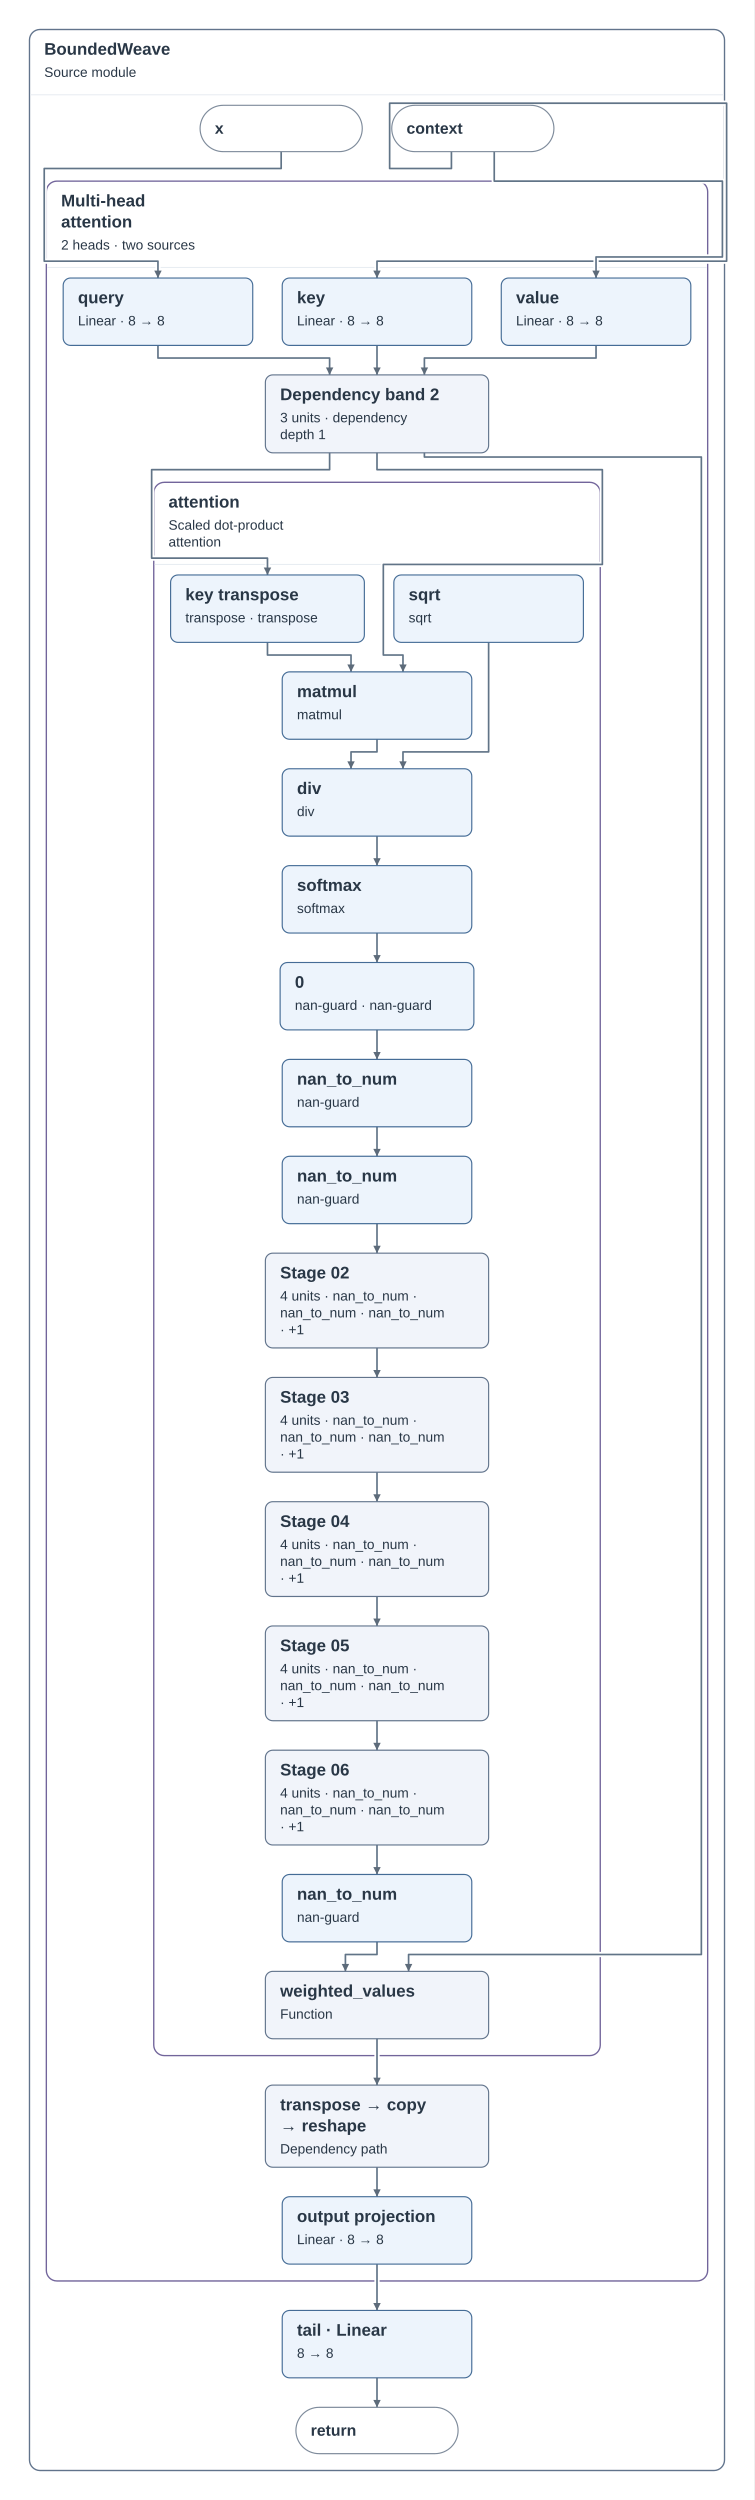
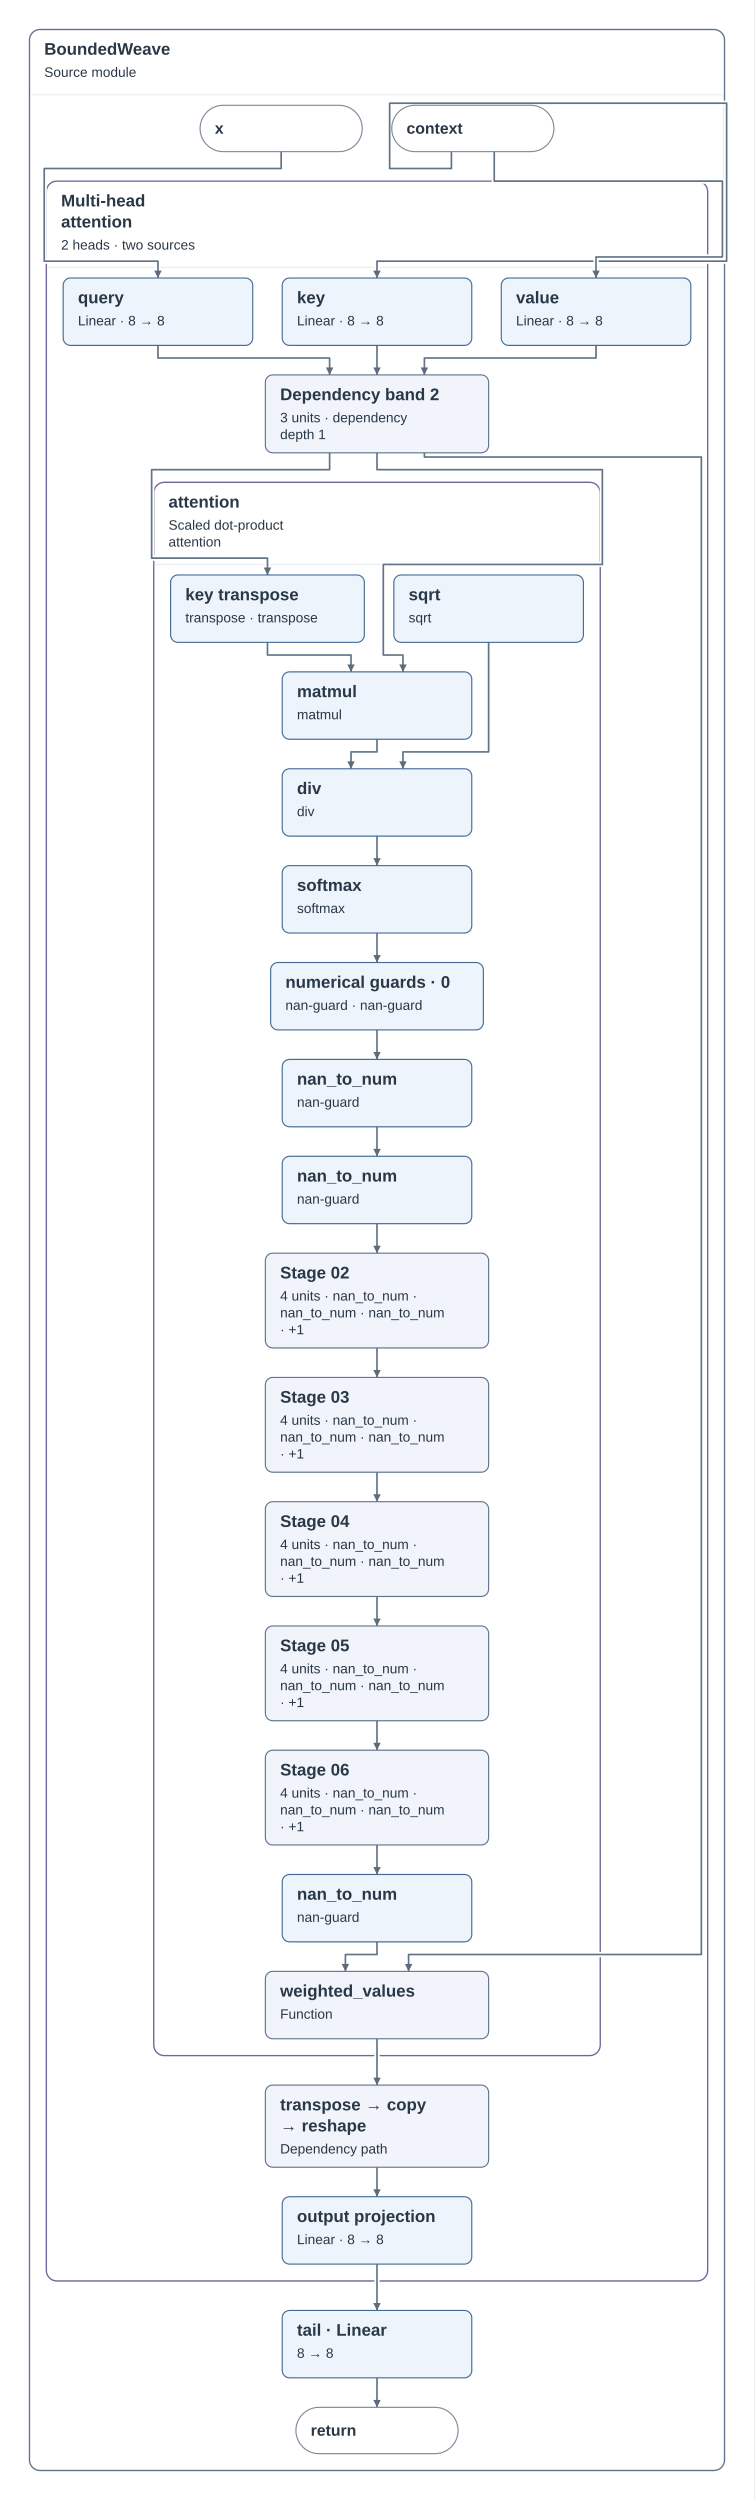
<svg xmlns="http://www.w3.org/2000/svg" class="publication" width="716px" height="2374px" viewBox="4 2 716 2374" role="img" aria-label="BoundedWeave">
  <style>.publication text{font-family:Arial,'Noto Sans SC',sans-serif;fill:#293746} .paper-edge{fill:none;stroke-width:1.6;stroke-linecap:round;stroke-linejoin:round;opacity:1;stroke-dasharray:none}.paper-edge-halo{fill:none;stroke:white;stroke-width:5;stroke-linejoin:round;pointer-events:none}.paper-edge.control{stroke-dasharray:5 4}.paper-port-label{font-size:13px;font-weight:500;fill:#526170}.paper-title{font-weight:600}.paper-caption{fill:#66717f;font-size:13px}</style>
  <defs>
    <marker id="paper-arrow" viewBox="0 0 10 10" refX="9" refY="5" markerWidth="5.5" markerHeight="5.5" orient="auto">
      <path d="M1 1 L9 5 L1 9Z" fill="#5d6b7a" stroke="none" />
    </marker>
  </defs>
  <rect x="4" y="2" width="716" height="2374" fill="#fff" />
  <g id="frames">
    <g class="node" data-node-id="model/81:4:composite:1" data-id="model/81:4:composite:1" transform="translate(32,30)">
      <rect width="660" height="2318" rx="10" fill="#ffffff" stroke="#62748c" stroke-width="1.3" />
      <path d="M1 62 H659" stroke="#e8edf2" fill="none" />
      <text x="14" y="24" font-size="16" class="paper-title">
        <tspan x="14" dy="0">BoundedWeave</tspan>
      </text>
      <text x="14" y="45" class="paper-caption">
        <tspan x="14" dy="0">Source module</tspan>
      </text>
    </g>
    <g class="node" data-node-id="model/81:4:composite:1/68:4:composite:1" data-id="model/81:4:composite:1/68:4:composite:1" transform="translate(48,174)">
      <rect width="628" height="1994" rx="10" fill="#ffffff" stroke="#72659b" stroke-width="1.3" />
      <path d="M1 82 H627" stroke="#e8edf2" fill="none" />
      <text x="14" y="24" font-size="16" class="paper-title">
        <tspan x="14" dy="0">Multi-head</tspan>
        <tspan x="14" dy="20">attention</tspan>
      </text>
      <text x="14" y="65" class="paper-caption">
        <tspan x="14" dy="0">2 heads · two sources</tspan>
      </text>
    </g>
    <g class="node" data-node-id="model/81:4:composite:1/68:4:composite:1/44:0:composite:1" data-id="model/81:4:composite:1/68:4:composite:1/44:0:composite:1" transform="translate(150,460)">
      <rect width="424" height="1494" rx="10" fill="#ffffff" stroke="#72659b" stroke-width="1.3" />
      <path d="M1 78 H423" stroke="#e8edf2" fill="none" />
      <text x="14" y="24" font-size="16" class="paper-title">
        <tspan x="14" dy="0">attention</tspan>
      </text>
      <text x="14" y="45" class="paper-caption">
        <tspan x="14" dy="0">Scaled dot-product</tspan>
        <tspan x="14" dy="16">attention</tspan>
      </text>
    </g>
  </g>
  <g id="edges">
    <path class="paper-edge-halo" d="M271,146 L271,162 L46,162 L46,250 L154,250 L154,266" />
    <path class="edge paper-edge " data-edge-id="e00004" data-route-valid="true" data-canonical-source="model/81:4:composite:1/68:4:composite:1/68:22:interface:1" data-canonical-target="model/81:4:composite:1/68:4:composite:1/69:24:compute:1" data-source-port="out" data-target-port="arg:0" data-semantic-bindings="[{&quot;constraint&quot;:&quot;constraint:relation:linear-transform:model/81:4:composite:1/68:4:composite:1/69:24:compute:1&quot;,&quot;edge&quot;:&quot;e00004&quot;,&quot;role&quot;:&quot;input&quot;}]" d="M271,146 L271,162 L46,162 L46,250 L154,250 L154,266" stroke="#617487" marker-end="url(#paper-arrow)" />
    <path class="paper-edge-halo" d="M154,330 L154,342 L317,342 L317,358" />
    <path class="edge paper-edge " data-edge-id="e00005" data-route-valid="true" data-canonical-source="model/81:4:composite:1/68:4:composite:1/69:24:compute:1" data-canonical-target="model/81:4:composite:1/68:4:composite:1/60:4:composite:1/60:21:interface:1" data-source-port="out" data-target-port="x" data-semantic-bindings="[]" d="M154,330 L154,342 L317,342 L317,358" stroke="#617487" marker-end="url(#paper-arrow)" />
    <path class="paper-edge-halo" d="M432.667,146 L432.667,162 L374,162 L374,100 L694,100 L694,250 L362,250 L362,266" />
    <path class="edge paper-edge " data-edge-id="e00020" data-route-valid="true" data-canonical-source="model/81:4:composite:1/68:4:composite:1/68:25:interface:1" data-canonical-target="model/81:4:composite:1/68:4:composite:1/70:24:compute:1" data-source-port="out" data-target-port="arg:0" data-semantic-bindings="[{&quot;constraint&quot;:&quot;constraint:relation:linear-transform:model/81:4:composite:1/68:4:composite:1/70:24:compute:1&quot;,&quot;edge&quot;:&quot;e00020&quot;,&quot;role&quot;:&quot;input&quot;},{&quot;constraint&quot;:&quot;constraint:relation:source-uses:model/81:4:composite:1/81:25:interface:1&quot;,&quot;edge&quot;:&quot;e00020&quot;,&quot;role&quot;:&quot;input&quot;}]" d="M432.667,146 L432.667,162 L374,162 L374,100 L694,100 L694,250 L362,250 L362,266" stroke="#617487" marker-end="url(#paper-arrow)" />
    <path class="paper-edge-halo" d="M362,330 L362,358" />
    <path class="edge paper-edge " data-edge-id="e00021" data-route-valid="true" data-canonical-source="model/81:4:composite:1/68:4:composite:1/70:24:compute:1" data-canonical-target="model/81:4:composite:1/68:4:composite:1/60:4:composite:2/60:21:interface:1" data-source-port="out" data-target-port="x" data-semantic-bindings="[]" d="M362,330 L362,358" stroke="#617487" marker-end="url(#paper-arrow)" />
    <path class="paper-edge-halo" d="M473.333,146 L473.333,174 L690,174 L690,246 L570,246 L570,266" />
    <path class="edge paper-edge " data-edge-id="e00036" data-route-valid="true" data-canonical-source="model/81:4:composite:1/68:4:composite:1/68:34:interface:1" data-canonical-target="model/81:4:composite:1/68:4:composite:1/71:24:compute:1" data-source-port="out" data-target-port="arg:0" data-semantic-bindings="[{&quot;constraint&quot;:&quot;constraint:relation:linear-transform:model/81:4:composite:1/68:4:composite:1/71:24:compute:1&quot;,&quot;edge&quot;:&quot;e00036&quot;,&quot;role&quot;:&quot;input&quot;},{&quot;constraint&quot;:&quot;constraint:relation:source-uses:model/81:4:composite:1/81:25:interface:1&quot;,&quot;edge&quot;:&quot;e00036&quot;,&quot;role&quot;:&quot;input&quot;}]" d="M473.333,146 L473.333,174 L690,174 L690,246 L570,246 L570,266" stroke="#617487" marker-end="url(#paper-arrow)" />
    <path class="paper-edge-halo" d="M570,330 L570,342 L407,342 L407,358" />
    <path class="edge paper-edge " data-edge-id="e00037" data-route-valid="true" data-canonical-source="model/81:4:composite:1/68:4:composite:1/71:24:compute:1" data-canonical-target="model/81:4:composite:1/68:4:composite:1/60:4:composite:3/60:21:interface:1" data-source-port="out" data-target-port="x" data-semantic-bindings="[]" d="M570,330 L570,342 L407,342 L407,358" stroke="#617487" marker-end="url(#paper-arrow)" />
    <path class="paper-edge-halo" d="M317,432 L317,448 L148,448 L148,532 L258,532 L258,548" />
    <path class="edge paper-edge " data-edge-id="e00056" data-route-valid="true" data-canonical-source="model/81:4:composite:1/68:4:composite:1/44:0:composite:1/7:0:composite:1/7:19:interface:1" data-canonical-target="model/81:4:composite:1/68:4:composite:1/44:0:composite:1/7:0:composite:1/8:27:compute:1" data-source-port="out" data-target-port="receiver" data-semantic-bindings="[{&quot;constraint&quot;:&quot;constraint:relation:axis-transform:model/81:4:composite:1/68:4:composite:1/44:0:composite:1/7:0:composite:1/8:27:compute:1&quot;,&quot;edge&quot;:&quot;e00056&quot;,&quot;role&quot;:&quot;input&quot;}]" d="M317,432 L317,448 L148,448 L148,532 L258,532 L258,548" stroke="#617487" marker-end="url(#paper-arrow)" />
    <path class="paper-edge-halo" d="M362,432 L362,448 L576,448 L576,538 L368,538 L368,624 L386.667,624 L386.667,640" />
    <path class="edge paper-edge " data-edge-id="e00057" data-route-valid="true" data-canonical-source="model/81:4:composite:1/68:4:composite:1/44:0:composite:1/7:0:composite:1/7:16:interface:1" data-canonical-target="model/81:4:composite:1/68:4:composite:1/44:0:composite:1/7:0:composite:1/8:11:compute:2" data-source-port="out" data-target-port="arg:0" data-semantic-bindings="[{&quot;constraint&quot;:&quot;constraint:relation:source-uses:model/81:4:composite:1/68:4:composite:1/60:4:composite:1/62:15:compute:3&quot;,&quot;edge&quot;:&quot;e00057&quot;,&quot;role&quot;:&quot;input&quot;}]" d="M362,432 L362,448 L576,448 L576,538 L368,538 L368,624 L386.667,624 L386.667,640" stroke="#617487" marker-end="url(#paper-arrow)" />
    <path class="paper-edge-halo" d="M258,612 L258,624 L337.333,624 L337.333,640" />
    <path class="edge paper-edge " data-edge-id="e00058" data-route-valid="true" data-canonical-source="model/81:4:composite:1/68:4:composite:1/44:0:composite:1/7:0:composite:1/8:27:compute:1" data-canonical-target="model/81:4:composite:1/68:4:composite:1/44:0:composite:1/7:0:composite:1/8:11:compute:2" data-source-port="out" data-target-port="arg:1" data-semantic-bindings="[]" d="M258,612 L258,624 L337.333,624 L337.333,640" stroke="#617487" marker-end="url(#paper-arrow)" />
    <path class="paper-edge-halo" d="M362,704 L362,716 L337.333,716 L337.333,732" />
    <path class="edge paper-edge " data-edge-id="e00059" data-route-valid="true" data-canonical-source="model/81:4:composite:1/68:4:composite:1/44:0:composite:1/7:0:composite:1/8:11:compute:2" data-canonical-target="model/81:4:composite:1/68:4:composite:1/44:0:composite:1/7:0:composite:1/8:11:compute:1" data-source-port="out" data-target-port="0" data-semantic-bindings="[{&quot;constraint&quot;:&quot;constraint:relation:arithmetic:model/81:4:composite:1/68:4:composite:1/44:0:composite:1/7:0:composite:1/8:11:compute:1&quot;,&quot;edge&quot;:&quot;e00059&quot;,&quot;role&quot;:&quot;input&quot;}]" d="M362,704 L362,716 L337.333,716 L337.333,732" stroke="#617487" marker-end="url(#paper-arrow)" />
    <path class="paper-edge-halo" d="M468,612 L468,716 L386.667,716 L386.667,732" />
    <path class="edge paper-edge " data-edge-id="e00062" data-route-valid="true" data-canonical-source="model/81:4:composite:1/68:4:composite:1/44:0:composite:1/7:0:composite:1/8:50:compute:1" data-canonical-target="model/81:4:composite:1/68:4:composite:1/44:0:composite:1/7:0:composite:1/8:11:compute:1" data-source-port="out" data-target-port="2" data-semantic-bindings="[{&quot;constraint&quot;:&quot;constraint:relation:arithmetic:model/81:4:composite:1/68:4:composite:1/44:0:composite:1/7:0:composite:1/8:11:compute:1&quot;,&quot;edge&quot;:&quot;e00062&quot;,&quot;role&quot;:&quot;input&quot;}]" d="M468,612 L468,716 L386.667,716 L386.667,732" stroke="#617487" marker-end="url(#paper-arrow)" />
    <path class="paper-edge-halo" d="M362,796 L362,824" />
    <path class="edge paper-edge " data-edge-id="e00066" data-route-valid="true" data-canonical-source="model/81:4:composite:1/68:4:composite:1/44:0:composite:1/11:0:composite:1/11:22:interface:1" data-canonical-target="model/81:4:composite:1/68:4:composite:1/44:0:composite:1/11:0:composite:1/12:14:compute:1" data-source-port="out" data-target-port="arg:0" data-semantic-bindings="[{&quot;constraint&quot;:&quot;constraint:relation:axis-normalization:model/81:4:composite:1/68:4:composite:1/44:0:composite:1/11:0:composite:1/12:14:compute:1&quot;,&quot;edge&quot;:&quot;e00066&quot;,&quot;role&quot;:&quot;input&quot;}]" d="M362,796 L362,824" stroke="#617487" marker-end="url(#paper-arrow)" />
    <path class="paper-edge-halo" d="M362,888 L362,916" />
    <path class="edge paper-edge " data-edge-id="e00068" data-route-valid="true" data-canonical-source="model/81:4:composite:1/68:4:composite:1/44:0:composite:1/11:0:composite:1/12:4:value-alias:1" data-canonical-target="model/81:4:composite:1/68:4:composite:1/44:0:composite:1/11:0:composite:1/13:14:compute:1" data-source-port="out" data-target-port="arg:0" data-semantic-bindings="[]" d="M362,888 L362,916" stroke="#617487" marker-end="url(#paper-arrow)" />
    <path class="paper-edge-halo" d="M362,980 L362,1008" />
    <path class="edge paper-edge " data-edge-id="e00070" data-route-valid="true" data-canonical-source="model/81:4:composite:1/68:4:composite:1/44:0:composite:1/11:0:composite:1/13:4:value-alias:1" data-canonical-target="model/81:4:composite:1/68:4:composite:1/44:0:composite:1/11:0:composite:1/14:14:compute:1" data-source-port="out" data-target-port="arg:0" data-semantic-bindings="[]" d="M362,980 L362,1008" stroke="#617487" marker-end="url(#paper-arrow)" />
    <path class="paper-edge-halo" d="M362,1072 L362,1100" />
    <path class="edge paper-edge " data-edge-id="e00072" data-route-valid="true" data-canonical-source="model/81:4:composite:1/68:4:composite:1/44:0:composite:1/11:0:composite:1/14:4:value-alias:1" data-canonical-target="model/81:4:composite:1/68:4:composite:1/44:0:composite:1/11:0:composite:1/15:14:compute:1" data-source-port="out" data-target-port="arg:0" data-semantic-bindings="[]" d="M362,1072 L362,1100" stroke="#617487" marker-end="url(#paper-arrow)" />
    <path class="paper-edge-halo" d="M362,1164 L362,1192" />
    <path class="edge paper-edge " data-edge-id="e00074" data-route-valid="true" data-canonical-source="model/81:4:composite:1/68:4:composite:1/44:0:composite:1/11:0:composite:1/15:4:value-alias:1" data-canonical-target="model/81:4:composite:1/68:4:composite:1/44:0:composite:1/11:0:composite:1/16:14:compute:1" data-source-port="out" data-target-port="arg:0" data-semantic-bindings="[]" d="M362,1164 L362,1192" stroke="#617487" marker-end="url(#paper-arrow)" />
    <path class="paper-edge-halo" d="M362,1282 L362,1310" />
    <path class="edge paper-edge " data-edge-id="e00082" data-route-valid="true" data-canonical-source="model/81:4:composite:1/68:4:composite:1/44:0:composite:1/11:0:composite:1/19:4:value-alias:1" data-canonical-target="model/81:4:composite:1/68:4:composite:1/44:0:composite:1/11:0:composite:1/20:14:compute:1" data-source-port="out" data-target-port="arg:0" data-semantic-bindings="[]" d="M362,1282 L362,1310" stroke="#617487" marker-end="url(#paper-arrow)" />
    <path class="paper-edge-halo" d="M362,1400 L362,1428" />
    <path class="edge paper-edge " data-edge-id="e00090" data-route-valid="true" data-canonical-source="model/81:4:composite:1/68:4:composite:1/44:0:composite:1/11:0:composite:1/23:4:value-alias:1" data-canonical-target="model/81:4:composite:1/68:4:composite:1/44:0:composite:1/11:0:composite:1/24:14:compute:1" data-source-port="out" data-target-port="arg:0" data-semantic-bindings="[]" d="M362,1400 L362,1428" stroke="#617487" marker-end="url(#paper-arrow)" />
    <path class="paper-edge-halo" d="M362,1518 L362,1546" />
    <path class="edge paper-edge " data-edge-id="e00098" data-route-valid="true" data-canonical-source="model/81:4:composite:1/68:4:composite:1/44:0:composite:1/11:0:composite:1/27:4:value-alias:1" data-canonical-target="model/81:4:composite:1/68:4:composite:1/44:0:composite:1/11:0:composite:1/28:14:compute:1" data-source-port="out" data-target-port="arg:0" data-semantic-bindings="[]" d="M362,1518 L362,1546" stroke="#617487" marker-end="url(#paper-arrow)" />
    <path class="paper-edge-halo" d="M362,1636 L362,1664" />
    <path class="edge paper-edge " data-edge-id="e00106" data-route-valid="true" data-canonical-source="model/81:4:composite:1/68:4:composite:1/44:0:composite:1/11:0:composite:1/31:4:value-alias:1" data-canonical-target="model/81:4:composite:1/68:4:composite:1/44:0:composite:1/11:0:composite:1/32:14:compute:1" data-source-port="out" data-target-port="arg:0" data-semantic-bindings="[]" d="M362,1636 L362,1664" stroke="#617487" marker-end="url(#paper-arrow)" />
    <path class="paper-edge-halo" d="M362,1754 L362,1782" />
    <path class="edge paper-edge " data-edge-id="e00114" data-route-valid="true" data-canonical-source="model/81:4:composite:1/68:4:composite:1/44:0:composite:1/11:0:composite:1/35:4:value-alias:1" data-canonical-target="model/81:4:composite:1/68:4:composite:1/44:0:composite:1/11:0:composite:1/36:14:compute:1" data-source-port="out" data-target-port="arg:0" data-semantic-bindings="[]" d="M362,1754 L362,1782" stroke="#617487" marker-end="url(#paper-arrow)" />
    <path class="paper-edge-halo" d="M362,1846 L362,1858 L332,1858 L332,1874" />
    <path class="edge paper-edge " data-edge-id="e00118" data-route-valid="true" data-canonical-source="model/81:4:composite:1/68:4:composite:1/44:0:composite:1/46:4:value-alias:1" data-canonical-target="model/81:4:composite:1/68:4:composite:1/44:0:composite:1/40:0:composite:1/40:20:interface:1" data-source-port="out" data-target-port="weights" data-semantic-bindings="[]" d="M362,1846 L362,1858 L332,1858 L332,1874" stroke="#617487" marker-end="url(#paper-arrow)" />
    <path class="paper-edge-halo" d="M407,432 L407,436 L670,436 L670,1858 L392,1858 L392,1874" />
    <path class="edge paper-edge " data-edge-id="e00119" data-route-valid="true" data-canonical-source="model/81:4:composite:1/68:4:composite:1/44:0:composite:1/44:25:interface:1" data-canonical-target="model/81:4:composite:1/68:4:composite:1/44:0:composite:1/40:0:composite:1/40:29:interface:1" data-source-port="out" data-target-port="values" data-semantic-bindings="[]" d="M407,432 L407,436 L670,436 L670,1858 L392,1858 L392,1874" stroke="#617487" marker-end="url(#paper-arrow)" />
    <path class="paper-edge-halo" d="M362,1938 L362,1982" />
    <path class="edge paper-edge " data-edge-id="e00124" data-route-valid="true" data-canonical-source="model/81:4:composite:1/68:4:composite:1/44:0:composite:1/47:4:interface:1" data-canonical-target="model/81:4:composite:1/68:4:composite:1/64:4:composite:1/64:22:interface:1" data-source-port="out" data-target-port="x" data-semantic-bindings="[]" d="M362,1938 L362,1982" stroke="#617487" marker-end="url(#paper-arrow)" />
    <path class="paper-edge-halo" d="M362,2060 L362,2088" />
    <path class="edge paper-edge " data-edge-id="e00140" data-route-valid="true" data-canonical-source="model/81:4:composite:1/68:4:composite:1/64:4:composite:1/66:8:interface:1" data-canonical-target="model/81:4:composite:1/68:4:composite:1/72:15:compute:1" data-source-port="out" data-target-port="arg:0" data-semantic-bindings="[{&quot;constraint&quot;:&quot;constraint:relation:linear-transform:model/81:4:composite:1/68:4:composite:1/72:15:compute:1&quot;,&quot;edge&quot;:&quot;e00140&quot;,&quot;role&quot;:&quot;input&quot;}]" d="M362,2060 L362,2088" stroke="#617487" marker-end="url(#paper-arrow)" />
    <path class="paper-edge-halo" d="M362,2152 L362,2196" />
    <path class="edge paper-edge " data-edge-id="e00143" data-route-valid="true" data-canonical-source="model/81:4:composite:1/68:4:composite:1/72:8:interface:1" data-canonical-target="model/81:4:composite:1/82:15:compute:1" data-source-port="out" data-target-port="arg:0" data-semantic-bindings="[{&quot;constraint&quot;:&quot;constraint:relation:linear-transform:model/81:4:composite:1/82:15:compute:1&quot;,&quot;edge&quot;:&quot;e00143&quot;,&quot;role&quot;:&quot;input&quot;}]" d="M362,2152 L362,2196" stroke="#617487" marker-end="url(#paper-arrow)" />
    <path class="paper-edge-halo" d="M362,2260 L362,2288" />
    <path class="edge paper-edge " data-edge-id="e00144" data-route-valid="true" data-canonical-source="model/81:4:composite:1/82:15:compute:1" data-canonical-target="model/81:4:composite:1/82:8:interface:1" data-source-port="out" data-target-port="in" data-semantic-bindings="[]" d="M362,2260 L362,2288" stroke="#617487" marker-end="url(#paper-arrow)" />
  </g>
  <g id="nodes">
    <g class="node" data-node-id="model/81:4:composite:1/81:22:interface:1" data-id="model/81:4:composite:1/81:22:interface:1" transform="translate(194,102)">
      <rect width="154" height="44" rx="22" fill="#ffffff" stroke="#7e8b9b" stroke-width="1.1" />
      <text x="14" y="27" font-size="15" class="paper-title">
        <tspan x="14" dy="0">x</tspan>
      </text>
    </g>
    <g class="node" data-node-id="model/81:4:composite:1/81:25:interface:1" data-id="model/81:4:composite:1/81:25:interface:1" transform="translate(376,102)">
      <rect width="154" height="44" rx="22" fill="#ffffff" stroke="#7e8b9b" stroke-width="1.1" />
      <text x="14" y="27" font-size="15" class="paper-title">
        <tspan x="14" dy="0">context</tspan>
      </text>
    </g>
    <g class="node" data-node-id="model/81:4:composite:1/82:15:compute:1" data-id="model/81:4:composite:1/82:15:compute:1" transform="translate(272,2196)">
      <rect width="180" height="64" rx="7" fill="#edf4fc" stroke="#456c96" stroke-width="1.1" />
      <text x="14" y="24" font-size="16" class="paper-title">
        <tspan x="14" dy="0">tail · Linear</tspan>
      </text>
      <text x="14" y="45" class="paper-caption">
        <tspan x="14" dy="0">8 → 8</tspan>
      </text>
    </g>
    <g class="node" data-node-id="model/81:4:composite:1/82:8:interface:1" data-id="model/81:4:composite:1/82:8:interface:1" transform="translate(285,2288)">
      <rect width="154" height="44" rx="22" fill="#ffffff" stroke="#7e8b9b" stroke-width="1.1" />
      <text x="14" y="27" font-size="15" class="paper-title">
        <tspan x="14" dy="0">return</tspan>
      </text>
    </g>
    <g class="node" data-node-id="model/81:4:composite:1/68:4:composite:1/69:24:compute:1" data-id="model/81:4:composite:1/68:4:composite:1/69:24:compute:1" transform="translate(64,266)">
      <rect width="180" height="64" rx="7" fill="#edf4fc" stroke="#456c96" stroke-width="1.1" />
      <text x="14" y="24" font-size="16" class="paper-title">
        <tspan x="14" dy="0">query</tspan>
      </text>
      <text x="14" y="45" class="paper-caption">
        <tspan x="14" dy="0">Linear · 8 → 8</tspan>
      </text>
    </g>
    <g class="node" data-node-id="model/81:4:composite:1/68:4:composite:1/70:24:compute:1" data-id="model/81:4:composite:1/68:4:composite:1/70:24:compute:1" transform="translate(272,266)">
      <rect width="180" height="64" rx="7" fill="#edf4fc" stroke="#456c96" stroke-width="1.1" />
      <text x="14" y="24" font-size="16" class="paper-title">
        <tspan x="14" dy="0">key</tspan>
      </text>
      <text x="14" y="45" class="paper-caption">
        <tspan x="14" dy="0">Linear · 8 → 8</tspan>
      </text>
    </g>
    <g class="node" data-node-id="model/81:4:composite:1/68:4:composite:1/71:24:compute:1" data-id="model/81:4:composite:1/68:4:composite:1/71:24:compute:1" transform="translate(480,266)">
      <rect width="180" height="64" rx="7" fill="#edf4fc" stroke="#456c96" stroke-width="1.1" />
      <text x="14" y="24" font-size="16" class="paper-title">
        <tspan x="14" dy="0">value</tspan>
      </text>
      <text x="14" y="45" class="paper-caption">
        <tspan x="14" dy="0">Linear · 8 → 8</tspan>
      </text>
    </g>
    <g class="node" data-node-id="model/81:4:composite:1/68:4:composite:1/64:4:composite:1" data-id="model/81:4:composite:1/68:4:composite:1/64:4:composite:1" transform="translate(256,1982)">
      <rect width="212" height="78" rx="7" fill="#f1f4fa" stroke="#62748c" stroke-width="1.1" />
      <text x="14" y="24" font-size="16" class="paper-title">
        <tspan x="14" dy="0">transpose → copy</tspan>
        <tspan x="14" dy="20">→ reshape</tspan>
      </text>
      <text x="14" y="65" class="paper-caption">
        <tspan x="14" dy="0">Dependency path</tspan>
      </text>
    </g>
    <g class="node" data-node-id="model/81:4:composite:1/68:4:composite:1/72:15:compute:1" data-id="model/81:4:composite:1/68:4:composite:1/72:15:compute:1" transform="translate(272,2088)">
      <rect width="180" height="64" rx="7" fill="#edf4fc" stroke="#456c96" stroke-width="1.1" />
      <text x="14" y="24" font-size="16" class="paper-title">
        <tspan x="14" dy="0">output projection</tspan>
      </text>
      <text x="14" y="45" class="paper-caption">
        <tspan x="14" dy="0">Linear · 8 → 8</tspan>
      </text>
    </g>
    <g class="node" data-node-id="paper:dependency-band:2e49a013" data-id="paper:dependency-band:2e49a013" transform="translate(256,358)">
      <rect width="212" height="74" rx="7" fill="#f1f4fa" stroke="#62748c" stroke-width="1.1" />
      <text x="14" y="24" font-size="16" class="paper-title">
        <tspan x="14" dy="0">Dependency band 2</tspan>
      </text>
      <text x="14" y="45" class="paper-caption">
        <tspan x="14" dy="0">3 units · dependency</tspan>
        <tspan x="14" dy="16">depth 1</tspan>
      </text>
    </g>
    <g class="node" data-node-id="model/81:4:composite:1/68:4:composite:1/44:0:composite:1/7:0:composite:1/8:11:compute:1" data-id="model/81:4:composite:1/68:4:composite:1/44:0:composite:1/7:0:composite:1/8:11:compute:1" transform="translate(272,732)">
      <rect width="180" height="64" rx="7" fill="#edf4fc" stroke="#456c96" stroke-width="1.1" />
      <text x="14" y="24" font-size="16" class="paper-title">
        <tspan x="14" dy="0">div</tspan>
      </text>
      <text x="14" y="45" class="paper-caption">
        <tspan x="14" dy="0">div</tspan>
      </text>
    </g>
    <g class="node" data-node-id="model/81:4:composite:1/68:4:composite:1/44:0:composite:1/7:0:composite:1/8:27:compute:1" data-id="model/81:4:composite:1/68:4:composite:1/44:0:composite:1/7:0:composite:1/8:27:compute:1" transform="translate(166,548)">
      <rect width="184" height="64" rx="7" fill="#edf4fc" stroke="#456c96" stroke-width="1.1" />
      <text x="14" y="24" font-size="16" class="paper-title">
        <tspan x="14" dy="0">key transpose</tspan>
      </text>
      <text x="14" y="45" class="paper-caption">
        <tspan x="14" dy="0">transpose · transpose</tspan>
      </text>
    </g>
    <g class="node" data-node-id="model/81:4:composite:1/68:4:composite:1/44:0:composite:1/7:0:composite:1/8:11:compute:2" data-id="model/81:4:composite:1/68:4:composite:1/44:0:composite:1/7:0:composite:1/8:11:compute:2" transform="translate(272,640)">
      <rect width="180" height="64" rx="7" fill="#edf4fc" stroke="#456c96" stroke-width="1.1" />
      <text x="14" y="24" font-size="16" class="paper-title">
        <tspan x="14" dy="0">matmul</tspan>
      </text>
      <text x="14" y="45" class="paper-caption">
        <tspan x="14" dy="0">matmul</tspan>
      </text>
    </g>
    <g class="node" data-node-id="model/81:4:composite:1/68:4:composite:1/44:0:composite:1/7:0:composite:1/8:50:compute:1" data-id="model/81:4:composite:1/68:4:composite:1/44:0:composite:1/7:0:composite:1/8:50:compute:1" transform="translate(378,548)">
      <rect width="180" height="64" rx="7" fill="#edf4fc" stroke="#456c96" stroke-width="1.1" />
      <text x="14" y="24" font-size="16" class="paper-title">
        <tspan x="14" dy="0">sqrt</tspan>
      </text>
      <text x="14" y="45" class="paper-caption">
        <tspan x="14" dy="0">sqrt</tspan>
      </text>
    </g>
    <g class="node" data-node-id="model/81:4:composite:1/68:4:composite:1/44:0:composite:1/11:0:composite:1/12:14:compute:1" data-id="model/81:4:composite:1/68:4:composite:1/44:0:composite:1/11:0:composite:1/12:14:compute:1" transform="translate(272,824)">
      <rect width="180" height="64" rx="7" fill="#edf4fc" stroke="#456c96" stroke-width="1.1" />
      <text x="14" y="24" font-size="16" class="paper-title">
        <tspan x="14" dy="0">softmax</tspan>
      </text>
      <text x="14" y="45" class="paper-caption">
        <tspan x="14" dy="0">softmax</tspan>
      </text>
    </g>
-     <g class="node" data-node-id="model/81:4:composite:1/68:4:composite:1/44:0:composite:1/11:0:composite:1/13:14:compute:1" data-id="model/81:4:composite:1/68:4:composite:1/44:0:composite:1/11:0:composite:1/13:14:compute:1" transform="translate(270,916)">
-       <rect width="184" height="64" rx="7" fill="#edf4fc" stroke="#456c96" stroke-width="1.1" />
-       <text x="14" y="24" font-size="16" class="paper-title">
-         <tspan x="14" dy="0">0</tspan>
+     <g class="node" data-node-id="model/81:4:composite:1/68:4:composite:1/44:0:composite:1/11:0:composite:1/13:14:compute:1" data-id="model/81:4:composite:1/68:4:composite:1/44:0:composite:1/11:0:composite:1/13:14:compute:1" transform="translate(261,916)">
+       <rect width="202" height="64" rx="7" fill="#edf4fc" stroke="#456c96" stroke-width="1.1" />
+       <text x="14" y="24" font-size="16" class="paper-title">
+         <tspan x="14" dy="0">numerical guards · 0</tspan>
      </text>
      <text x="14" y="45" class="paper-caption">
        <tspan x="14" dy="0">nan-guard · nan-guard</tspan>
      </text>
    </g>
    <g class="node" data-node-id="model/81:4:composite:1/68:4:composite:1/44:0:composite:1/11:0:composite:1/14:14:compute:1" data-id="model/81:4:composite:1/68:4:composite:1/44:0:composite:1/11:0:composite:1/14:14:compute:1" transform="translate(272,1008)">
      <rect width="180" height="64" rx="7" fill="#edf4fc" stroke="#456c96" stroke-width="1.1" />
      <text x="14" y="24" font-size="16" class="paper-title">
        <tspan x="14" dy="0">nan_to_num</tspan>
      </text>
      <text x="14" y="45" class="paper-caption">
        <tspan x="14" dy="0">nan-guard</tspan>
      </text>
    </g>
    <g class="node" data-node-id="model/81:4:composite:1/68:4:composite:1/44:0:composite:1/11:0:composite:1/15:14:compute:1" data-id="model/81:4:composite:1/68:4:composite:1/44:0:composite:1/11:0:composite:1/15:14:compute:1" transform="translate(272,1100)">
      <rect width="180" height="64" rx="7" fill="#edf4fc" stroke="#456c96" stroke-width="1.1" />
      <text x="14" y="24" font-size="16" class="paper-title">
        <tspan x="14" dy="0">nan_to_num</tspan>
      </text>
      <text x="14" y="45" class="paper-caption">
        <tspan x="14" dy="0">nan-guard</tspan>
      </text>
    </g>
    <g class="node" data-node-id="model/81:4:composite:1/68:4:composite:1/44:0:composite:1/11:0:composite:1/36:14:compute:1" data-id="model/81:4:composite:1/68:4:composite:1/44:0:composite:1/11:0:composite:1/36:14:compute:1" transform="translate(272,1782)">
      <rect width="180" height="64" rx="7" fill="#edf4fc" stroke="#456c96" stroke-width="1.1" />
      <text x="14" y="24" font-size="16" class="paper-title">
        <tspan x="14" dy="0">nan_to_num</tspan>
      </text>
      <text x="14" y="45" class="paper-caption">
        <tspan x="14" dy="0">nan-guard</tspan>
      </text>
    </g>
    <g class="node" data-node-id="model/81:4:composite:1/68:4:composite:1/44:0:composite:1/40:0:composite:1" data-id="model/81:4:composite:1/68:4:composite:1/44:0:composite:1/40:0:composite:1" transform="translate(256,1874)">
      <rect width="212" height="64" rx="7" fill="#f1f4fa" stroke="#62748c" stroke-width="1.1" />
      <text x="14" y="24" font-size="16" class="paper-title">
        <tspan x="14" dy="0">weighted_values</tspan>
      </text>
      <text x="14" y="45" class="paper-caption">
        <tspan x="14" dy="0">Function</tspan>
      </text>
    </g>
    <g class="node" data-node-id="paper:region:482ecb3b" data-id="paper:region:482ecb3b" transform="translate(256,1192)">
      <rect width="212" height="90" rx="7" fill="#f1f4fa" stroke="#62748c" stroke-width="1.1" />
      <text x="14" y="24" font-size="16" class="paper-title">
        <tspan x="14" dy="0">Stage 02</tspan>
      </text>
      <text x="14" y="45" class="paper-caption">
        <tspan x="14" dy="0">4 units · nan_to_num ·</tspan>
        <tspan x="14" dy="16">nan_to_num · nan_to_num</tspan>
        <tspan x="14" dy="16">· +1</tspan>
      </text>
    </g>
    <g class="node" data-node-id="paper:region:636aacd7" data-id="paper:region:636aacd7" transform="translate(256,1310)">
      <rect width="212" height="90" rx="7" fill="#f1f4fa" stroke="#62748c" stroke-width="1.1" />
      <text x="14" y="24" font-size="16" class="paper-title">
        <tspan x="14" dy="0">Stage 03</tspan>
      </text>
      <text x="14" y="45" class="paper-caption">
        <tspan x="14" dy="0">4 units · nan_to_num ·</tspan>
        <tspan x="14" dy="16">nan_to_num · nan_to_num</tspan>
        <tspan x="14" dy="16">· +1</tspan>
      </text>
    </g>
    <g class="node" data-node-id="paper:region:c8e69cdf" data-id="paper:region:c8e69cdf" transform="translate(256,1428)">
      <rect width="212" height="90" rx="7" fill="#f1f4fa" stroke="#62748c" stroke-width="1.1" />
      <text x="14" y="24" font-size="16" class="paper-title">
        <tspan x="14" dy="0">Stage 04</tspan>
      </text>
      <text x="14" y="45" class="paper-caption">
        <tspan x="14" dy="0">4 units · nan_to_num ·</tspan>
        <tspan x="14" dy="16">nan_to_num · nan_to_num</tspan>
        <tspan x="14" dy="16">· +1</tspan>
      </text>
    </g>
    <g class="node" data-node-id="paper:region:30c21e47" data-id="paper:region:30c21e47" transform="translate(256,1546)">
      <rect width="212" height="90" rx="7" fill="#f1f4fa" stroke="#62748c" stroke-width="1.1" />
      <text x="14" y="24" font-size="16" class="paper-title">
        <tspan x="14" dy="0">Stage 05</tspan>
      </text>
      <text x="14" y="45" class="paper-caption">
        <tspan x="14" dy="0">4 units · nan_to_num ·</tspan>
        <tspan x="14" dy="16">nan_to_num · nan_to_num</tspan>
        <tspan x="14" dy="16">· +1</tspan>
      </text>
    </g>
    <g class="node" data-node-id="paper:region:3a5a9e8b" data-id="paper:region:3a5a9e8b" transform="translate(256,1664)">
      <rect width="212" height="90" rx="7" fill="#f1f4fa" stroke="#62748c" stroke-width="1.1" />
      <text x="14" y="24" font-size="16" class="paper-title">
        <tspan x="14" dy="0">Stage 06</tspan>
      </text>
      <text x="14" y="45" class="paper-caption">
        <tspan x="14" dy="0">4 units · nan_to_num ·</tspan>
        <tspan x="14" dy="16">nan_to_num · nan_to_num</tspan>
        <tspan x="14" dy="16">· +1</tspan>
      </text>
    </g>
  </g>
  <g id="port-labels" />
</svg>
